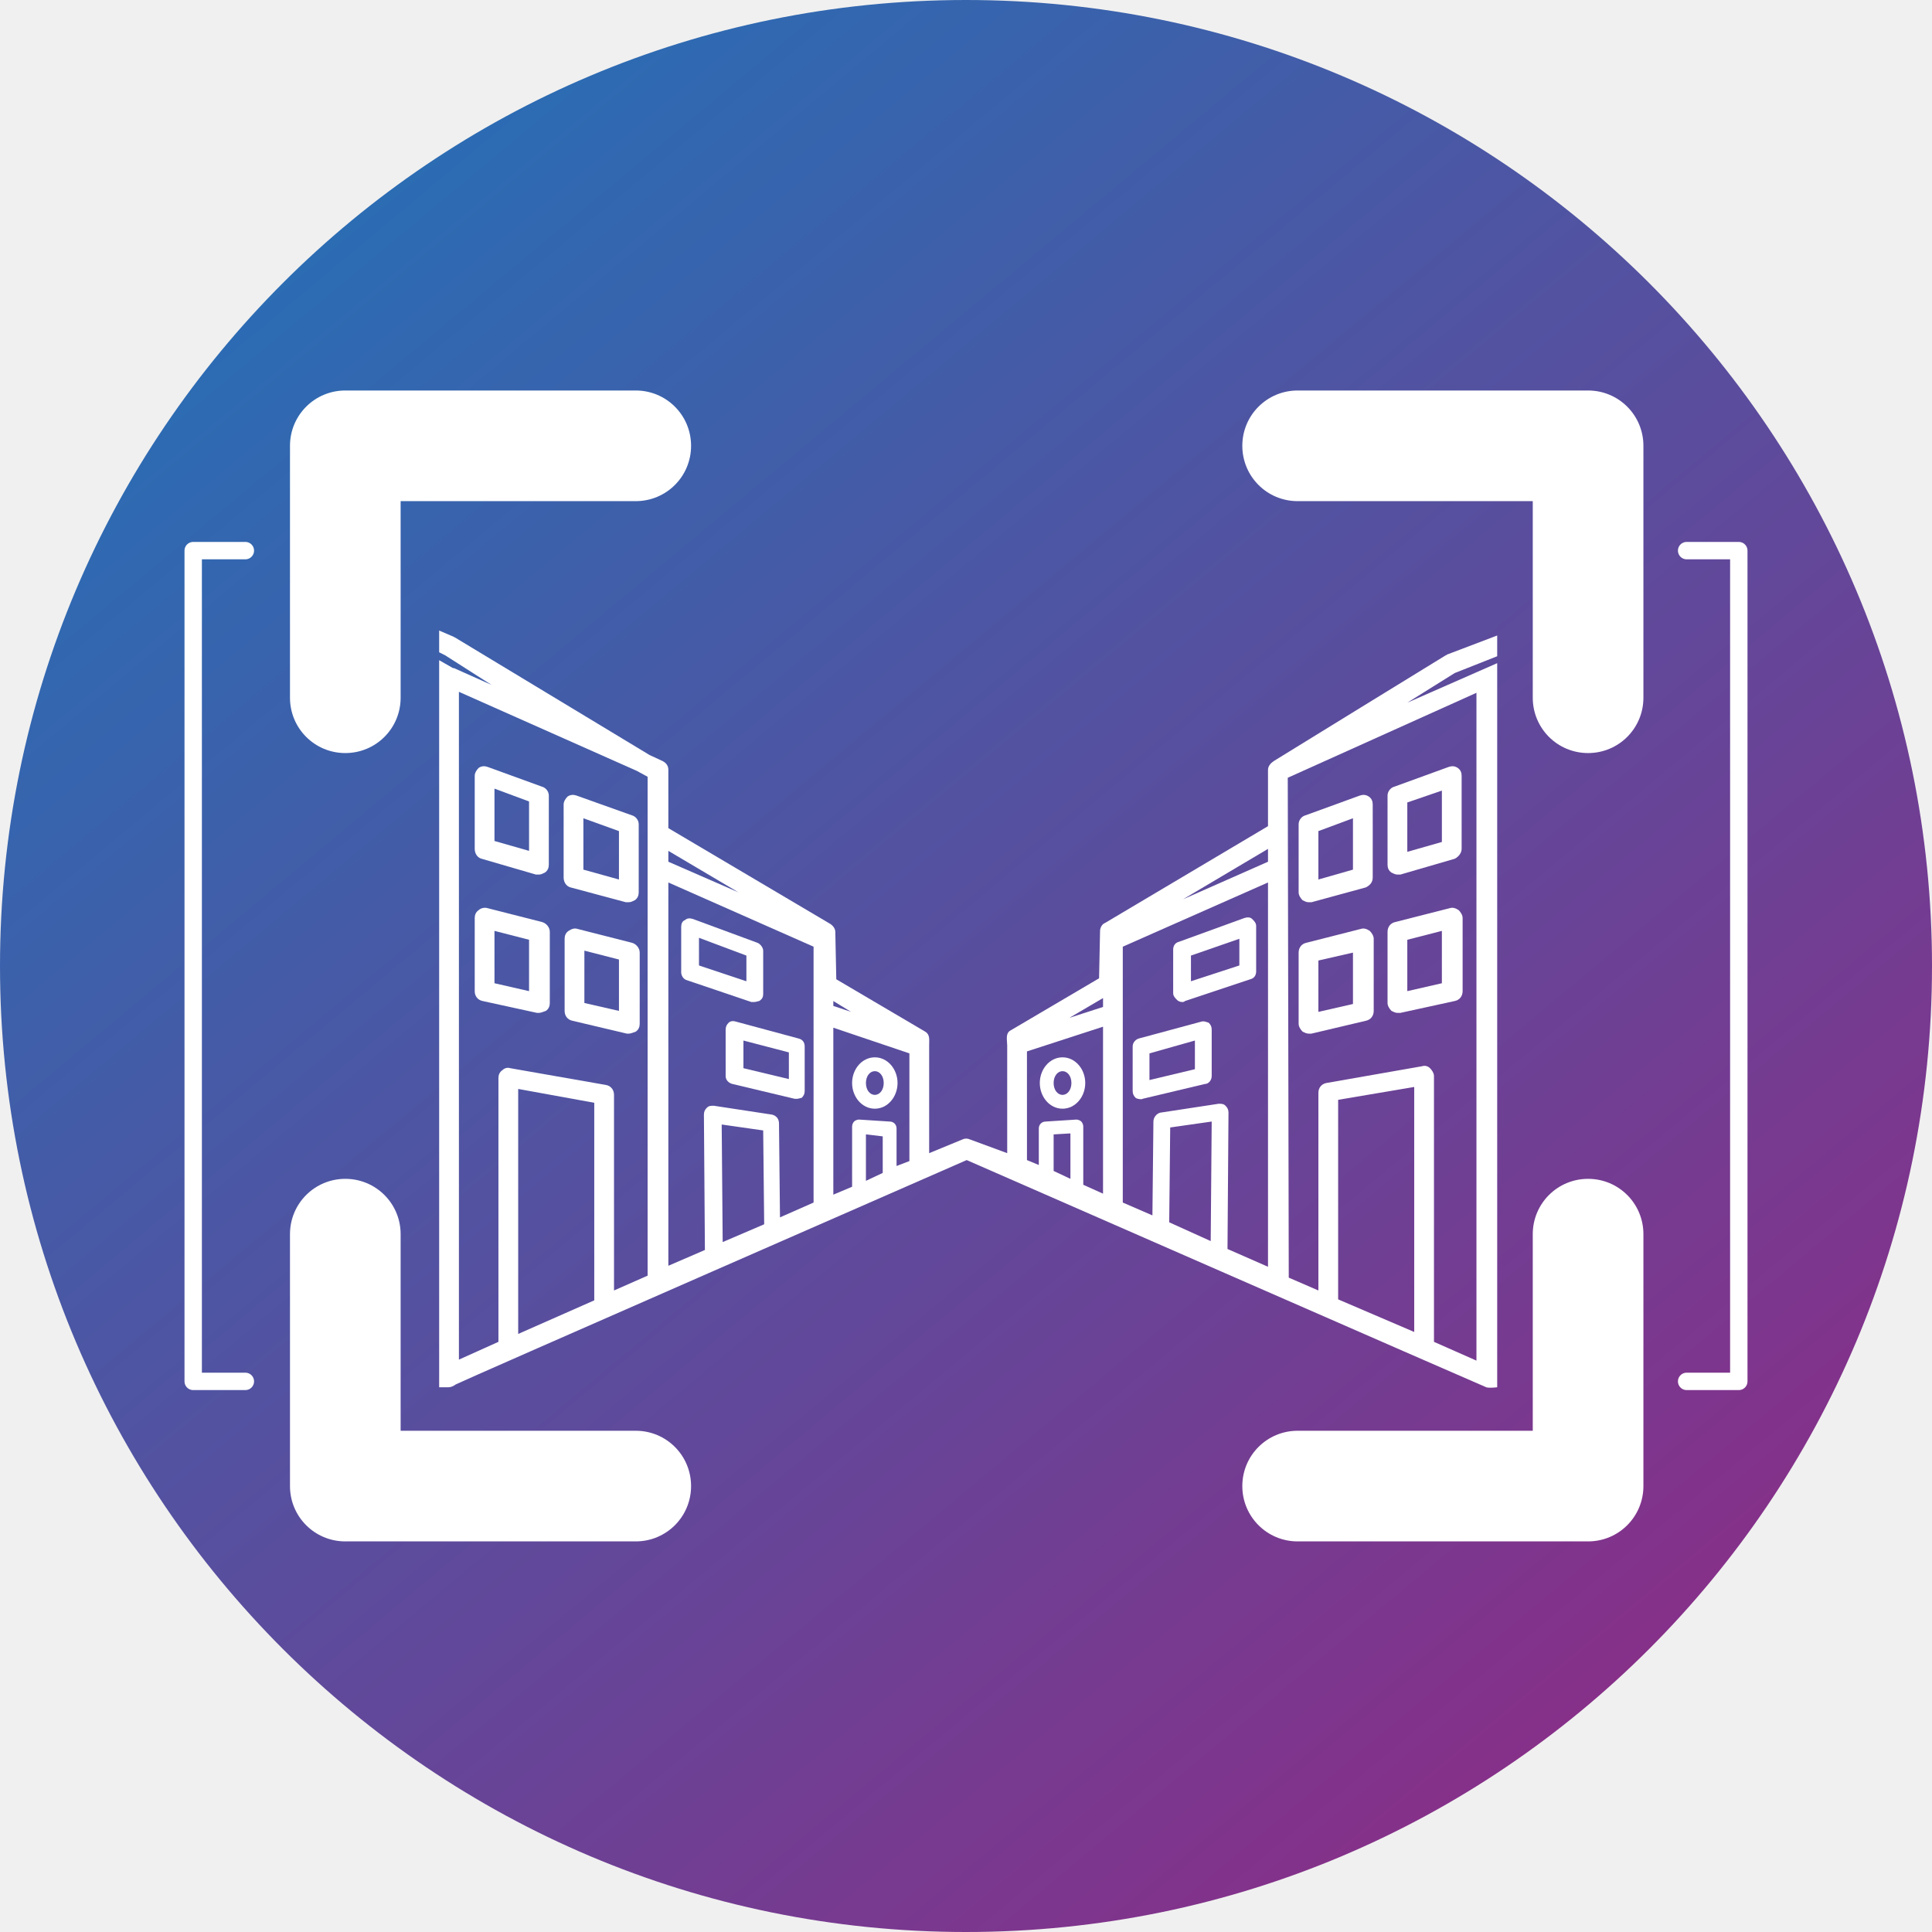
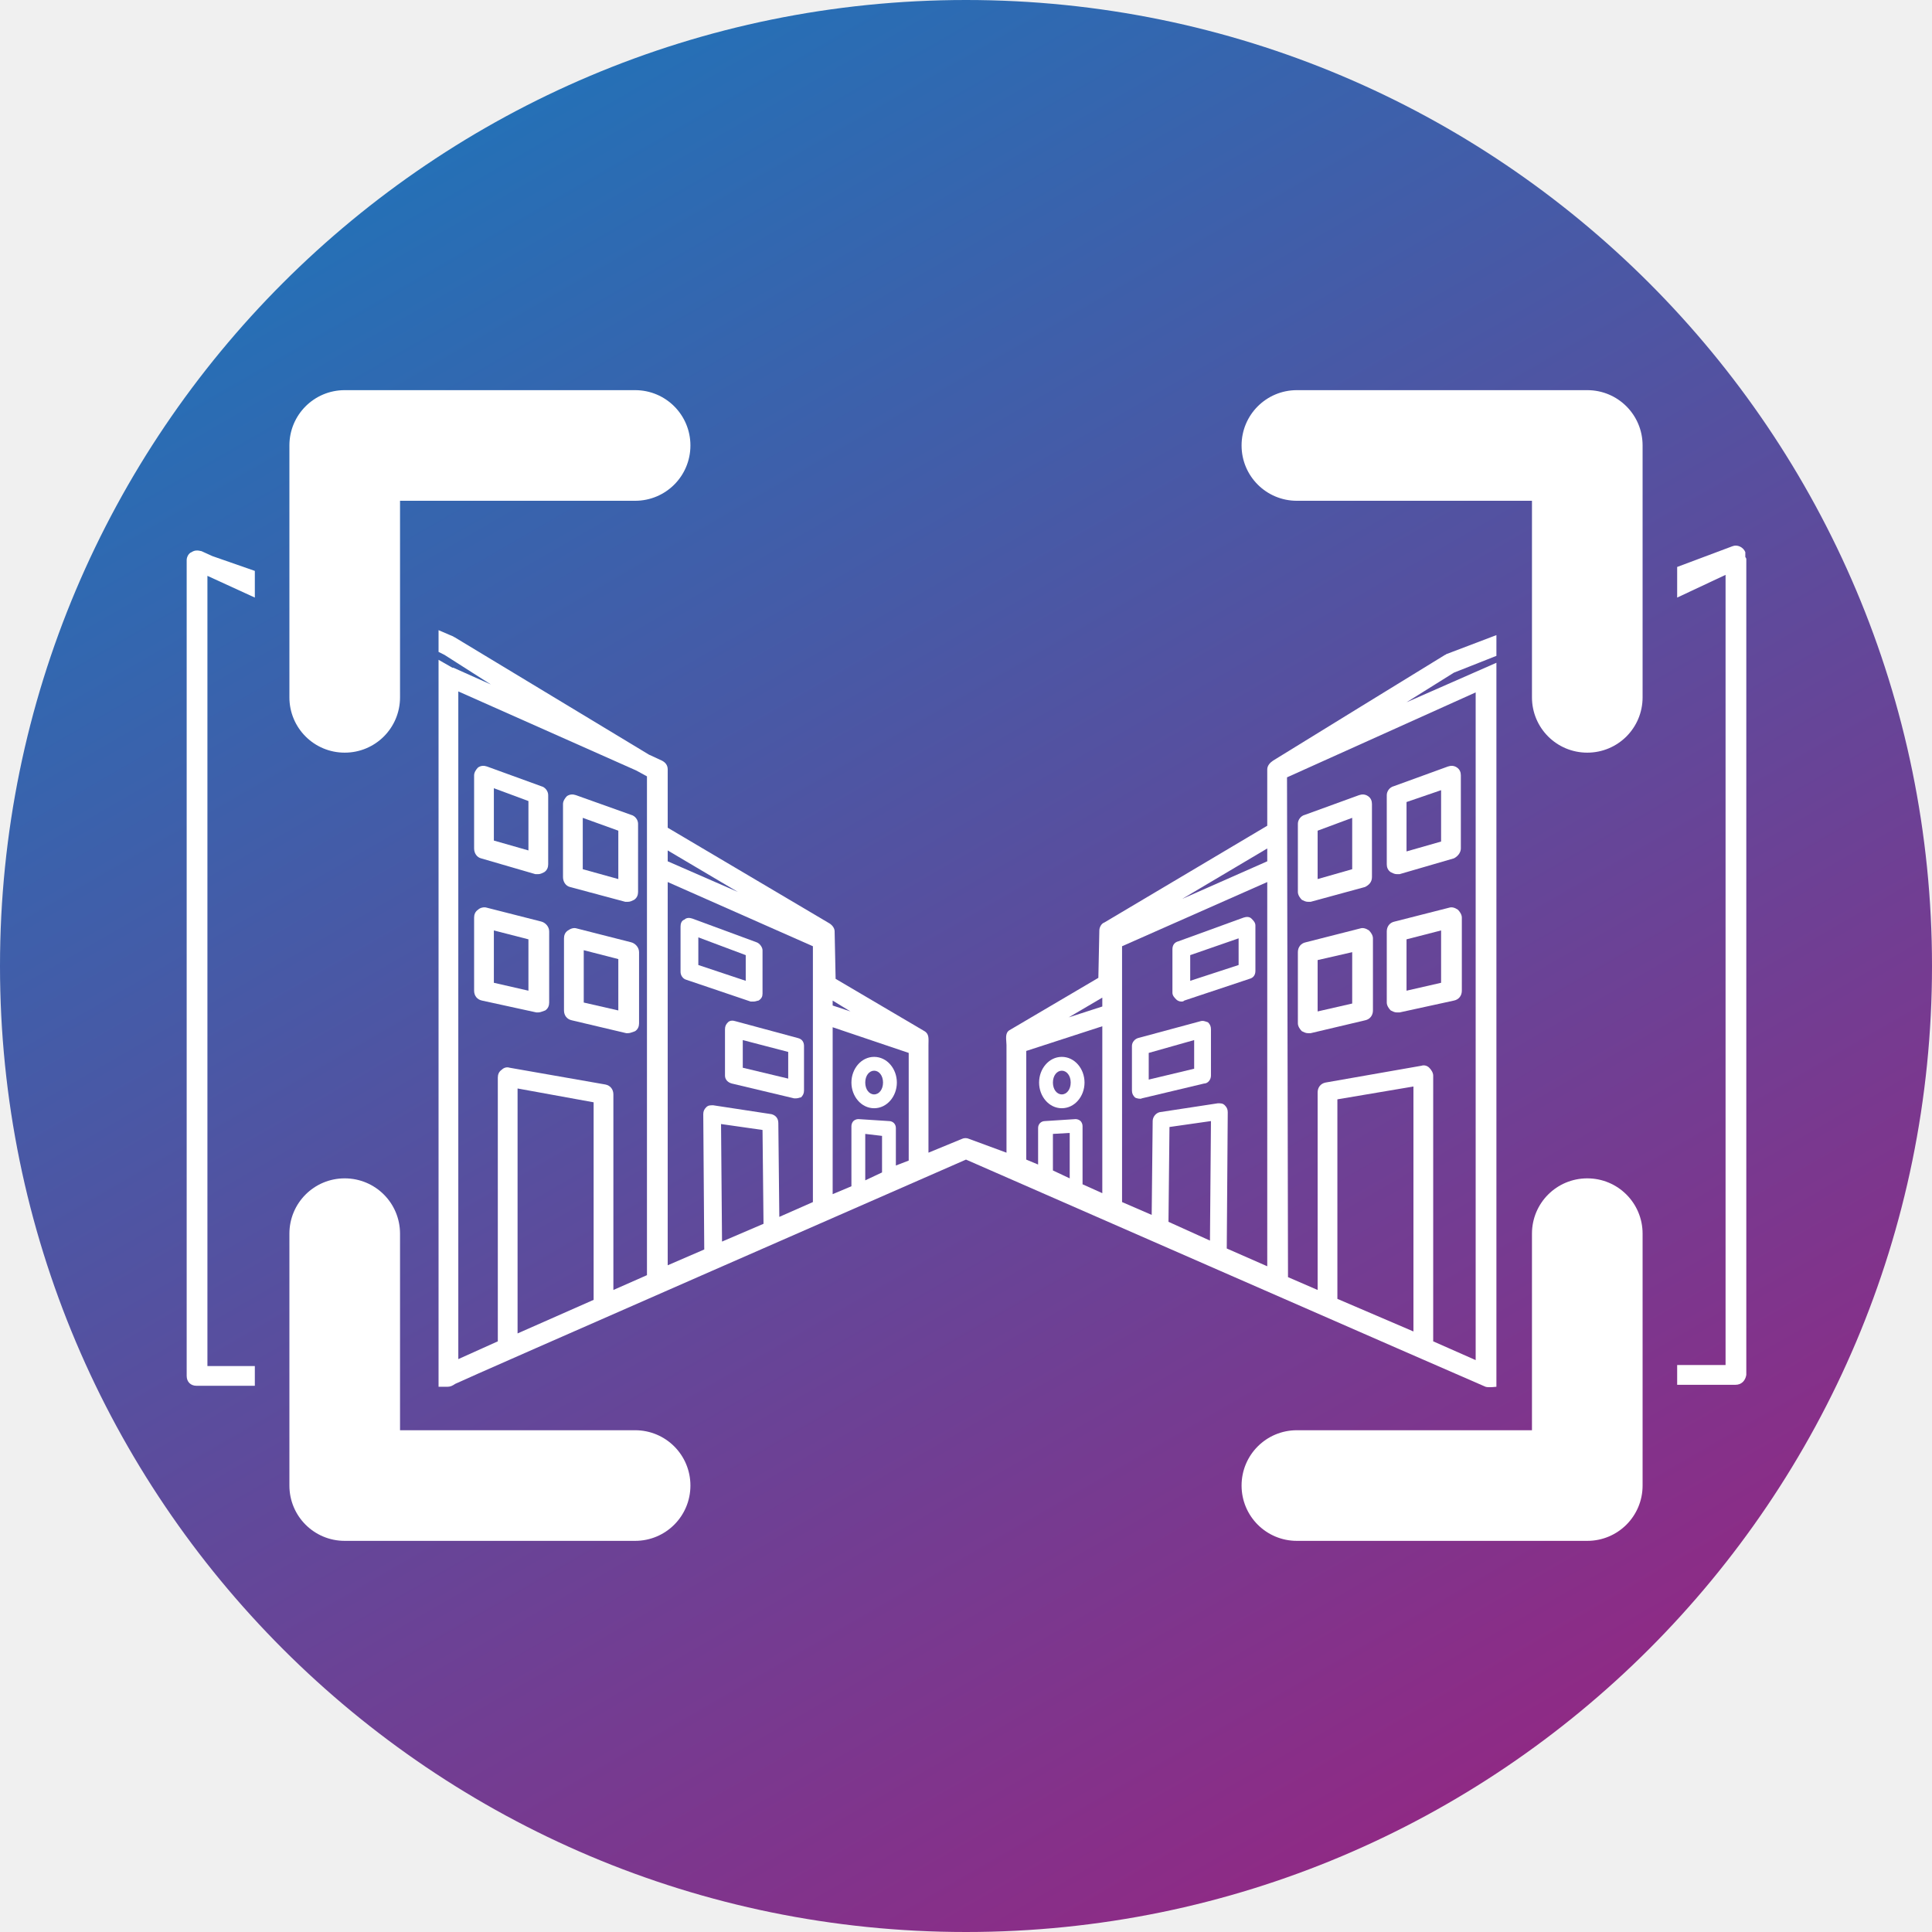
<svg xmlns="http://www.w3.org/2000/svg" width="30" height="30" viewBox="0 0 30 30" fill="none">
  <defs>
-     <linearGradient id="panoramaxGradient" gradientUnits="userSpaceOnUse" x1="27.000" y1="28.500" x2="4.500" y2="1.500">
+     <linearGradient id="panoramaxGradient" gradientUnits="userSpaceOnUse" x1="22.501" y1="27.993" x2="7.499" y2="2.007">
      <stop offset="0" stop-color="#8F2A85" />
      <stop offset="1" stop-color="#2570B6" />
    </linearGradient>
  </defs>
  <circle cx="15" cy="15" r="15" fill="url(#panoramaxGradient)" />
-   <path d="M3.810,8.550H3.000V21.450H3.810" stroke="#FFFFFF" stroke-width="0.270" stroke-linecap="round" stroke-linejoin="round" fill="none" />
-   <path d="M26.190,8.550H27.000V21.450H26.190" stroke="#FFFFFF" stroke-width="0.270" stroke-linecap="round" stroke-linejoin="round" fill="none" />
-   <g transform="matrix(0.023128 0 0 0.023128 2.8811 4.7775)" fill="#FFFFFF">
-     <path d="m 237.266,380.612 c -0.663,0 -1.327,0 -1.99,0 L 198.797,369.999 c -2.653,-0.663 -4.643,-3.316 -4.643,-6.633 V 314.285 c 0,-1.99 1.327,-3.98 2.653,-5.306 1.99,-1.327 3.98,-1.327 5.969,-0.663 l 36.48,13.265 c 2.653,0.663 4.643,3.316 4.643,5.969 v 46.429 c 0,1.99 -0.663,3.98 -2.653,5.306 -1.327,0.663 -2.653,1.327 -3.98,1.327 z m -29.847,-22.551 23.214,6.633 v -33.163 l -23.214,-8.622 z" />
-     <path d="m 237.266,473.469 c -0.663,0 -0.663,0 -1.327,0 l -36.48,-7.959 c -3.316,-0.663 -5.306,-3.316 -5.306,-6.633 v -49.082 c 0,-1.99 0.663,-3.98 2.653,-5.306 1.327,-1.327 3.98,-1.99 5.969,-1.327 l 36.48,9.286 c 2.653,0.663 5.306,3.316 5.306,6.633 v 47.755 c 0,1.99 -0.663,3.98 -2.653,5.306 -1.99,0.663 -3.316,1.327 -4.643,1.327 z m -29.847,-19.898 23.214,5.306 v -34.49 l -23.214,-5.969 z" />
-     <path d="m 297.624,487.398 c -0.663,0 -1.327,0 -1.327,0 l -36.48,-8.622 c -3.316,-0.663 -5.306,-3.316 -5.306,-6.633 v -48.419 c 0,-1.99 0.663,-3.98 2.653,-5.306 1.99,-1.327 3.98,-1.99 5.969,-1.327 l 36.48,9.286 c 2.653,0.663 5.306,3.316 5.306,6.633 v 47.755 c 0,1.99 -0.663,3.98 -2.653,5.306 -1.99,0.663 -3.316,1.327 -4.643,1.327 z m -29.847,-20.561 23.214,5.306 v -34.49 l -23.214,-5.969 z" />
-     <path d="m 381.859,466.173 c -0.663,0 -1.327,0 -1.99,0 l -43.112,-14.592 c -2.653,-0.663 -3.98,-3.316 -3.98,-5.306 v -30.51 c 0,-1.99 0.663,-3.98 2.653,-4.643 1.327,-1.327 3.316,-1.327 5.306,-0.663 l 43.112,15.918 c 1.99,0.663 3.98,3.316 3.98,5.306 v 29.184 c 0,1.99 -0.663,3.316 -2.653,4.643 -0.663,0 -1.99,0.663 -3.316,0.663 z m -37.143,-24.541 31.837,10.612 V 435 l -31.837,-11.939 z" />
-     <path d="m 410.379,531.174 c -0.663,0 -0.663,0 -1.327,0 l -41.786,-9.949 c -2.653,-0.663 -4.643,-2.653 -4.643,-5.306 v -31.174 c 0,-1.99 0.663,-3.316 1.99,-4.643 1.327,-1.327 3.316,-1.327 5.306,-0.663 l 41.786,11.276 c 2.653,0.663 3.98,2.653 3.98,5.306 v 29.847 c 0,1.99 -0.663,3.316 -1.99,4.643 -0.663,0 -1.99,0.663 -3.316,0.663 z m -35.816,-20.561 30.51,7.296 v -17.908 l -30.51,-7.959 z" />
-     <path d="m 297.624,399.183 c -0.663,0 -1.327,0 -1.99,0 l -37.143,-9.949 c -2.653,-0.663 -4.643,-3.316 -4.643,-6.633 v -49.082 c 0,-1.99 1.327,-3.98 2.653,-5.306 1.99,-1.327 3.98,-1.327 5.969,-0.663 l 37.143,13.265 c 2.653,0.663 4.643,3.316 4.643,5.969 v 45.765 c 0,1.99 -0.663,3.98 -2.653,5.306 -1.327,0.663 -2.653,1.327 -3.98,1.327 z m -30.51,-21.888 23.878,6.633 v -32.5 l -23.878,-8.622 z" />
-     <path d="m 462.777,537.806 c -8.622,0 -15.255,-7.959 -15.255,-17.245 0,-9.286 6.633,-17.245 15.255,-17.245 8.622,0 15.255,7.959 15.255,17.245 0,9.286 -6.633,17.245 -15.255,17.245 z m 0,-25.204 c -3.316,0 -5.969,3.316 -5.969,7.959 0,4.643 2.653,7.959 5.969,7.959 3.316,0 5.969,-3.316 5.969,-7.959 0,-4.643 -2.653,-7.959 -5.969,-7.959 z" />
-     <path d="m 813.646,380.612 c -1.327,0 -2.653,-0.663 -3.98,-1.327 -1.99,-1.327 -2.653,-3.316 -2.653,-5.306 v -46.429 c 0,-2.653 1.99,-5.306 4.643,-5.969 l 36.48,-13.265 c 1.99,-0.663 3.98,-0.663 5.969,0.663 1.99,1.327 2.653,3.316 2.653,5.306 v 49.082 c 0,2.653 -1.99,5.306 -4.643,6.633 l -36.48,10.612 c -0.663,0 -1.327,0 -1.99,0 z m 6.633,-48.419 v 33.163 l 23.214,-6.633 v -34.49 z" />
-     <path d="m 813.646,473.469 c -1.327,0 -2.653,-0.663 -3.98,-1.327 -1.327,-1.327 -2.653,-3.316 -2.653,-5.306 v -47.755 c 0,-3.316 1.99,-5.969 5.306,-6.633 l 36.48,-9.286 c 1.99,-0.663 3.98,0 5.969,1.327 1.327,1.327 2.653,3.316 2.653,5.306 v 49.082 c 0,3.316 -1.99,5.969 -5.306,6.633 l -36.48,7.959 c -1.327,0 -1.327,0 -1.99,0 z m 6.633,-49.082 v 34.49 l 23.214,-5.306 v -35.153 z" />
-     <path d="m 753.952,487.398 c -1.327,0 -2.653,-0.663 -3.98,-1.327 -1.327,-1.327 -2.653,-3.316 -2.653,-5.306 V 433.01 c 0,-3.316 1.99,-5.969 5.306,-6.633 l 36.48,-9.286 c 1.99,-0.663 3.98,0 5.969,1.327 1.327,1.327 2.653,3.316 2.653,5.306 v 48.419 c 0,3.316 -1.99,5.969 -5.306,6.633 l -36.48,8.622 c -0.663,0 -1.327,0 -1.99,0 z m 6.633,-49.082 v 34.49 l 23.214,-5.306 V 433.01 Z" />
-     <path d="m 669.054,466.173 c -1.327,0 -2.653,-0.663 -3.316,-1.327 -1.327,-1.327 -2.653,-2.653 -2.653,-4.643 V 431.02 c 0,-2.653 1.327,-4.643 3.98,-5.306 l 43.776,-15.918 c 1.99,-0.663 3.98,-0.663 5.306,0.663 1.327,1.327 2.653,2.653 2.653,4.643 v 30.51 c 0,2.653 -1.327,4.643 -3.98,5.306 l -43.776,14.592 c -0.663,0.663 -1.327,0.663 -1.99,0.663 z m 5.969,-31.174 v 17.245 l 32.5,-10.612 v -17.908 z" />
-     <path d="m 637.88,530.51 c -1.327,-1.327 -1.99,-2.653 -1.99,-4.643 v -29.847 c 0,-2.653 1.99,-4.643 3.98,-5.306 l 41.786,-11.276 c 1.99,-0.663 3.316,0 5.306,0.663 1.327,1.327 1.99,2.653 1.99,4.643 v 31.174 c 0,2.653 -1.99,5.306 -4.643,5.306 l -41.786,9.949 c -0.663,0.663 -3.98,0 -4.643,-0.663 z m 9.286,-29.847 v 17.908 l 30.51,-7.296 v -19.235 z" />
-     <path d="m 753.952,399.183 c -1.327,0 -2.653,-0.663 -3.98,-1.327 -1.327,-1.327 -2.653,-3.316 -2.653,-5.306 v -45.765 c 0,-2.653 1.99,-5.306 4.643,-5.969 l 36.48,-13.265 c 1.99,-0.663 3.98,-0.663 5.969,0.663 1.99,1.327 2.653,3.316 2.653,5.306 v 49.082 c 0,3.316 -1.99,5.306 -4.643,6.633 l -36.48,9.949 c -0.663,0 -1.327,0 -1.99,0 z m 6.633,-47.755 v 32.5 l 23.214,-6.633 v -34.49 z" />
-     <path d="m 588.798,537.806 c -8.622,0 -15.255,-7.959 -15.255,-17.245 0,-9.286 6.633,-17.245 15.255,-17.245 8.622,0 15.255,7.959 15.255,17.245 0,9.286 -6.633,17.245 -15.255,17.245 z m 0,-25.204 c -3.316,0 -5.969,3.316 -5.969,7.959 0,4.643 2.653,7.959 5.969,7.959 3.316,0 5.969,-3.316 5.969,-7.959 0,-4.643 -2.653,-7.959 -5.969,-7.959 z" />
-     <path d="M 880.636,234.03 V 220.101 l -33.163,12.602 c -0.663,0 -0.663,0.663 -1.327,0.663 0,0 -113.419,69.643 -115.409,70.97 -1.99,1.327 -3.98,3.316 -3.98,5.969 v 37.806 l -109.439,65 c -1.99,0.663 -3.316,3.316 -3.316,5.306 l -0.663,31.837 -59.694,35.153 c -3.316,1.99 -1.99,6.633 -1.99,9.949 0,3.316 0,72.296 0,72.296 L 526.451,558.367 c -1.327,-0.663 -3.316,-0.663 -4.643,0 l -22.551,9.286 c 0,0 0,-71.633 0,-72.296 0,-3.98 0.663,-7.296 -2.653,-9.286 l -59.694,-35.153 -0.663,-31.837 c 0,-1.99 -1.327,-3.98 -3.316,-5.306 L 324.154,349.438 v -39.133 c 0,-2.653 -1.327,-4.643 -3.98,-5.969 l -8.622,-3.98 -130.664,-78.929 c -0.663,0 -0.663,-0.663 -1.327,-0.663 l -9.286,-3.98 v 14.592 l 3.98,1.99 31.174,19.898 -25.204,-11.276 c -0.663,0 -0.663,0 -0.663,0 l -9.286,-5.306 v 15.918 458.981 13.265 h 5.969 c 1.99,0 3.316,-0.663 5.306,-1.99 1.99,-1.327 342.909,-150.562 342.909,-150.562 0,0 346.889,151.888 348.879,152.552 1.99,0.663 7.296,0 7.296,0 V 711.582 252.601 238.672 l -60.357,26.531 31.837,-19.898 z M 274.409,666.48 223.338,689.031 V 524.541 l 51.072,9.286 z m 35.816,-290.511 v 273.93 l -22.551,9.949 V 528.52 c 0,-3.316 -1.99,-5.969 -5.306,-6.633 l -64.337,-11.276 c -1.99,-0.663 -3.98,0 -5.306,1.327 -1.99,1.327 -2.653,3.316 -2.653,5.306 v 177.092 l -26.531,11.939 V 257.907 l 119.388,53.061 7.296,3.98 z m 13.929,-11.276 47.092,27.857 -47.092,-20.561 z m 35.816,183.725 27.857,3.98 0.663,63.01 -27.857,11.939 z m 61.684,-76.939 c 0,0.663 0,1.99 0,2.653 v 126.684 l -22.551,9.949 -0.663,-63.01 c 0,-3.316 -1.99,-5.306 -4.643,-5.969 l -39.133,-5.969 c -1.99,0 -3.316,0 -4.643,1.327 -1.327,1.327 -1.99,2.653 -1.99,4.643 l 0.663,90.868 -24.541,10.612 V 385.918 l 97.5,43.112 z m 13.265,-5.969 11.939,7.296 -11.939,-3.98 z m 33.163,115.409 -11.276,5.306 v -31.174 l 11.276,1.327 z m 17.908,-7.959 -8.622,3.316 v -25.204 c 0,-2.653 -1.99,-4.643 -4.643,-4.643 l -20.561,-1.327 c -1.327,0 -2.653,0.663 -3.316,1.327 -0.663,0.663 -1.327,1.99 -1.327,3.316 v 40.459 l -12.602,5.306 V 483.418 l 51.072,17.245 z m 108.113,11.939 -11.276,-5.306 v -24.541 l 11.276,-0.663 z m 21.888,9.949 -13.265,-5.969 V 549.745 c 0,-1.327 -0.663,-2.653 -1.327,-3.316 -0.663,-0.663 -1.99,-1.327 -3.316,-1.327 l -20.561,1.327 c -2.653,0 -4.643,1.99 -4.643,4.643 v 24.541 l -7.959,-3.316 v -72.959 l 51.072,-16.582 z m 0,-125.358 -22.551,7.296 22.551,-13.265 z m 72.296,157.194 -27.857,-12.602 0.663,-63.674 27.857,-3.98 z m 38.47,17.245 -27.194,-11.939 0.663,-91.531 c 0,-1.99 -0.663,-3.316 -1.99,-4.643 -1.327,-1.327 -2.653,-1.327 -4.643,-1.327 l -39.133,5.969 c -2.653,0.663 -4.643,3.316 -4.643,5.969 l -0.663,63.01 -19.898,-8.622 v -126.684 -45.102 l 97.5,-43.112 z m 0,-271.94 -57.041,25.204 57.041,-33.827 z m 47.092,293.828 V 531.837 l 51.072,-8.622 v 164.49 z m 92.858,-407.246 v 448.369 l -28.52,-12.602 V 515.918 c 0,-1.99 -1.327,-3.98 -2.653,-5.306 -1.327,-1.327 -3.316,-1.99 -5.306,-1.327 l -64.337,11.276 c -3.316,0.663 -5.306,3.316 -5.306,6.633 v 132.654 l -19.898,-8.622 -0.663,-335.613 z" />
-     <path d="m 941.657,299.03 c -20.561,0 -37.143,-16.582 -37.143,-37.143 V 129.897 H 746.656 c -20.561,0 -37.143,-16.582 -37.143,-37.143 0,-20.561 16.582,-37.143 37.143,-37.143 h 195.001 c 20.561,0 37.143,16.582 37.143,37.143 V 261.887 c 0,20.561 -16.582,37.143 -37.143,37.143 z" />
-     <path d="M 302.267,828.317 H 107.266 c -20.561,0 -37.143,-16.582 -37.143,-37.143 V 622.041 c 0,-20.561 16.582,-37.143 37.143,-37.143 20.561,0 37.143,16.582 37.143,37.143 v 131.99 h 157.858 c 20.561,0 37.143,16.582 37.143,37.143 0,20.561 -16.582,37.143 -37.143,37.143 z" />
-     <path d="m 107.266,299.03 c -20.561,0 -37.143,-16.582 -37.143,-37.143 V 92.754 c 0,-20.561 16.582,-37.143 37.143,-37.143 h 195.001 c 20.561,0 37.143,16.582 37.143,37.143 0,20.561 -16.582,37.143 -37.143,37.143 H 144.409 v 131.99 c 0,20.561 -16.582,37.143 -37.143,37.143 z" />
-     <path d="M 941.657,828.317 H 746.656 c -20.561,0 -37.143,-16.582 -37.143,-37.143 0,-20.561 16.582,-37.143 37.143,-37.143 H 904.514 V 622.041 c 0,-20.561 16.582,-37.143 37.143,-37.143 20.561,0 37.143,16.582 37.143,37.143 v 169.133 c 0,20.561 -16.582,37.143 -37.143,37.143 z" />
+   <g transform="matrix(0.023124 0 0 0.023124 -2.40029 8.95638)" fill="#FFFFFF">
+     <path d="m 465.282,199.673 c -0.663,0 -1.327,0 -1.99,0 l -36.48,-10.612 c -2.653,-0.663 -4.643,-3.316 -4.643,-6.633 v -49.082 c 0,-1.99 1.327,-3.98 2.653,-5.306 1.99,-1.327 3.98,-1.327 5.969,-0.663 l 36.48,13.265 c 2.653,0.663 4.643,3.316 4.643,5.969 v 46.429 c 0,1.99 -0.663,3.98 -2.653,5.306 -1.327,0.663 -2.653,1.327 -3.98,1.327 z m -29.847,-22.551 23.214,6.633 v -33.163 l -23.214,-8.622 z" />
+     <path d="m 465.282,292.53 c -0.663,0 -0.663,0 -1.327,0 l -36.48,-7.959 c -3.316,-0.663 -5.306,-3.316 -5.306,-6.633 V 228.857 c 0,-1.99 0.663,-3.98 2.653,-5.306 1.327,-1.327 3.98,-1.99 5.969,-1.327 l 36.48,9.286 c 2.653,0.663 5.306,3.316 5.306,6.633 v 47.755 c 0,1.99 -0.663,3.98 -2.653,5.306 -1.99,0.663 -3.316,1.327 -4.643,1.327 z m -29.847,-19.898 23.214,5.306 v -34.49 l -23.214,-5.969 z" />
+     <path d="m 525.639,306.459 c -0.663,0 -1.327,0 -1.327,0 l -36.48,-8.622 c -3.316,-0.663 -5.306,-3.316 -5.306,-6.633 v -48.419 c 0,-1.99 0.663,-3.98 2.653,-5.306 1.99,-1.327 3.98,-1.99 5.969,-1.327 l 36.48,9.286 c 2.653,0.663 5.306,3.316 5.306,6.633 v 47.755 c 0,1.99 -0.663,3.98 -2.653,5.306 -1.99,0.663 -3.316,1.327 -4.643,1.327 z m -29.847,-20.561 23.214,5.306 v -34.49 l -23.214,-5.969 z" />
+     <path d="m 609.874,285.234 c -0.663,0 -1.327,0 -1.99,0 l -43.112,-14.592 c -2.653,-0.663 -3.98,-3.316 -3.98,-5.306 v -30.51 c 0,-1.99 0.663,-3.98 2.653,-4.643 1.327,-1.327 3.316,-1.327 5.306,-0.663 l 43.112,15.918 c 1.99,0.663 3.98,3.316 3.98,5.306 v 29.184 c 0,1.99 -0.663,3.316 -2.653,4.643 -0.663,0 -1.99,0.663 -3.316,0.663 z m -37.143,-24.541 31.837,10.612 v -17.245 l -31.837,-11.939 z" />
+     <path d="m 638.394,350.235 c -0.663,0 -0.663,0 -1.327,0 l -41.786,-9.949 c -2.653,-0.663 -4.643,-2.653 -4.643,-5.306 v -31.174 c 0,-1.99 0.663,-3.316 1.99,-4.643 1.327,-1.327 3.316,-1.327 5.306,-0.663 l 41.786,11.276 c 2.653,0.663 3.98,2.653 3.98,5.306 v 29.847 c 0,1.99 -0.663,3.316 -1.99,4.643 -0.663,0 -1.99,0.663 -3.316,0.663 z m -35.816,-20.561 30.51,7.296 V 319.061 l -30.51,-7.959 z" />
+     <path d="m 525.639,218.244 c -0.663,0 -1.327,0 -1.99,0 l -37.143,-9.949 c -2.653,-0.663 -4.643,-3.316 -4.643,-6.633 v -49.082 c 0,-1.99 1.327,-3.98 2.653,-5.306 1.99,-1.327 3.98,-1.327 5.969,-0.663 l 37.143,13.265 c 2.653,0.663 4.643,3.316 4.643,5.969 v 45.765 c 0,1.99 -0.663,3.98 -2.653,5.306 -1.327,0.663 -2.653,1.327 -3.98,1.327 z m -30.51,-21.888 23.878,6.633 v -32.5 l -23.878,-8.622 z" />
+     <path d="m 690.793,356.867 c -8.622,0 -15.255,-7.959 -15.255,-17.245 0,-9.286 6.633,-17.245 15.255,-17.245 8.622,0 15.255,7.959 15.255,17.245 0,9.286 -6.633,17.245 -15.255,17.245 z m 0,-25.204 c -3.316,0 -5.969,3.316 -5.969,7.959 0,4.643 2.653,7.959 5.969,7.959 3.316,0 5.969,-3.316 5.969,-7.959 0,-4.643 -2.653,-7.959 -5.969,-7.959 z" />
+     <path d="m 1041.661,199.673 c -1.327,0 -2.653,-0.663 -3.98,-1.327 -1.99,-1.327 -2.653,-3.316 -2.653,-5.306 v -46.429 c 0,-2.653 1.99,-5.306 4.643,-5.969 l 36.48,-13.265 c 1.99,-0.663 3.98,-0.663 5.969,0.663 1.99,1.327 2.653,3.316 2.653,5.306 v 49.082 c 0,2.653 -1.99,5.306 -4.643,6.633 l -36.48,10.612 c -0.663,0 -1.327,0 -1.99,0 z m 6.633,-48.419 v 33.163 l 23.214,-6.633 v -34.49 z" />
+     <path d="m 1041.661,292.53 c -1.327,0 -2.653,-0.663 -3.98,-1.327 -1.327,-1.327 -2.653,-3.316 -2.653,-5.306 v -47.755 c 0,-3.316 1.99,-5.969 5.306,-6.633 l 36.48,-9.286 c 1.99,-0.663 3.98,0 5.969,1.327 1.327,1.327 2.653,3.316 2.653,5.306 v 49.082 c 0,3.316 -1.99,5.969 -5.306,6.633 l -36.48,7.959 c -1.327,0 -1.327,0 -1.99,0 z m 6.633,-49.082 v 34.49 l 23.214,-5.306 v -35.153 z" />
+     <path d="m 981.967,306.459 c -1.327,0 -2.653,-0.663 -3.98,-1.327 -1.327,-1.327 -2.653,-3.316 -2.653,-5.306 v -47.755 c 0,-3.316 1.99,-5.969 5.306,-6.633 l 36.48,-9.286 c 1.99,-0.663 3.98,0 5.969,1.327 1.327,1.327 2.653,3.316 2.653,5.306 v 48.419 c 0,3.316 -1.99,5.969 -5.306,6.633 l -36.48,8.622 c -0.663,0 -1.327,0 -1.99,0 z m 6.633,-49.082 v 34.49 l 23.214,-5.306 v -34.49 z" />
+     <path d="m 897.069,285.234 c -1.327,0 -2.653,-0.663 -3.316,-1.327 -1.327,-1.327 -2.653,-2.653 -2.653,-4.643 v -29.184 c 0,-2.653 1.327,-4.643 3.98,-5.306 l 43.776,-15.918 c 1.99,-0.663 3.98,-0.663 5.306,0.663 1.327,1.327 2.653,2.653 2.653,4.643 v 30.51 c 0,2.653 -1.327,4.643 -3.98,5.306 l -43.776,14.592 c -0.663,0.663 -1.327,0.663 -1.99,0.663 z m 5.969,-31.174 v 17.245 l 32.5,-10.612 v -17.908 z" />
+     <path d="m 865.895,349.571 c -1.327,-1.327 -1.99,-2.653 -1.99,-4.643 v -29.847 c 0,-2.653 1.99,-4.643 3.98,-5.306 l 41.786,-11.276 c 1.99,-0.663 3.316,0 5.306,0.663 1.327,1.327 1.99,2.653 1.99,4.643 v 31.174 c 0,2.653 -1.99,5.306 -4.643,5.306 l -41.786,9.949 c -0.663,0.663 -3.98,0 -4.643,-0.663 z m 9.286,-29.847 v 17.908 l 30.51,-7.296 v -19.235 z" />
+     <path d="m 981.967,218.244 c -1.327,0 -2.653,-0.663 -3.98,-1.327 -1.327,-1.327 -2.653,-3.316 -2.653,-5.306 v -45.765 c 0,-2.653 1.99,-5.306 4.643,-5.969 l 36.48,-13.265 c 1.99,-0.663 3.98,-0.663 5.969,0.663 1.99,1.327 2.653,3.316 2.653,5.306 v 49.082 c 0,3.316 -1.99,5.306 -4.643,6.633 l -36.48,9.949 c -0.663,0 -1.327,0 -1.99,0 z m 6.633,-47.755 v 32.5 l 23.214,-6.633 v -34.49 z" />
+     <path d="m 816.813,356.867 c -8.622,0 -15.255,-7.959 -15.255,-17.245 0,-9.286 6.633,-17.245 15.255,-17.245 8.622,0 15.255,7.959 15.255,17.245 0,9.286 -6.633,17.245 -15.255,17.245 z m 0,-25.204 c -3.316,0 -5.969,3.316 -5.969,7.959 0,4.643 2.653,7.959 5.969,7.959 3.316,0 5.969,-3.316 5.969,-7.959 0,-4.643 -2.653,-7.959 -5.969,-7.959 z" />
+     <path d="m 1275.795,-13.236 c 0,-1.327 0,-1.99 0,-3.316 -1.327,-3.316 -5.306,-5.306 -8.623,-3.98 l -37.143,13.929 V 7.325 13.958 l 32.5,-15.255 V 529.317 h -32.5 v 13.265 h 39.133 c 3.98,0 6.633,-2.653 7.296,-6.633 V -11.91 c 0,0 0,-0.663 -0.663,-1.327 z" />
+     <path d="m 1108.651,53.091 v -13.929 l -33.163,12.602 c -0.663,0 -0.663,0.663 -1.327,0.663 0,0 -113.419,69.643 -115.409,70.97 -1.99,1.327 -3.98,3.316 -3.98,5.969 v 37.806 l -109.439,65 c -1.99,0.663 -3.316,3.316 -3.316,5.306 l -0.663,31.837 -59.694,35.153 c -3.316,1.99 -1.99,6.633 -1.99,9.949 0,3.316 0,72.296 0,72.296 l -25.204,-9.286 c -1.327,-0.663 -3.316,-0.663 -4.643,0 l -22.551,9.286 c 0,0 0,-71.633 0,-72.296 0,-3.98 0.663,-7.296 -2.653,-9.286 l -59.694,-35.153 -0.663,-31.837 c 0,-1.99 -1.327,-3.98 -3.316,-5.306 L 552.17,168.499 v -39.133 c 0,-2.653 -1.327,-4.643 -3.98,-5.969 l -8.622,-3.98 -130.664,-78.929 c -0.663,0 -0.663,-0.663 -1.327,-0.663 l -9.286,-3.98 v 14.592 l 3.98,1.99 31.174,19.898 -25.204,-11.276 c -0.663,0 -0.663,0 -0.663,0 l -9.286,-5.306 v 15.918 458.981 13.265 h 5.969 c 1.99,0 3.316,-0.663 5.306,-1.99 1.99,-1.327 342.909,-150.562 342.909,-150.562 0,0 346.889,151.888 348.879,152.552 1.99,0.663 7.296,0 7.296,0 V 530.643 71.662 57.734 l -60.357,26.531 31.837,-19.898 z M 502.425,485.541 451.353,508.092 V 343.602 l 51.072,9.286 z m 35.816,-290.511 v 273.93 l -22.551,9.949 V 347.582 c 0,-3.316 -1.99,-5.969 -5.306,-6.633 l -64.337,-11.276 c -1.99,-0.663 -3.98,0 -5.306,1.327 -1.99,1.327 -2.653,3.316 -2.653,5.306 v 177.092 l -26.531,11.939 V 76.968 l 119.388,53.061 7.296,3.98 z m 13.929,-11.276 47.092,27.857 -47.092,-20.561 z m 35.816,183.725 27.857,3.98 0.663,63.01 -27.857,11.939 z m 61.684,-76.939 c 0,0.663 0,1.99 0,2.653 v 126.684 l -22.551,9.949 -0.663,-63.01 c 0,-3.316 -1.99,-5.306 -4.643,-5.969 L 582.68,354.877 c -1.99,0 -3.316,0 -4.643,1.327 -1.327,1.327 -1.99,2.653 -1.99,4.643 l 0.663,90.868 -24.541,10.612 V 204.979 l 97.5,43.112 z m 13.265,-5.969 11.939,7.296 -11.939,-3.98 z m 33.163,115.409 -11.276,5.306 v -31.174 l 11.276,1.327 z m 17.908,-7.959 -8.622,3.316 V 370.133 c 0,-2.653 -1.99,-4.643 -4.643,-4.643 l -20.561,-1.327 c -1.327,0 -2.653,0.663 -3.316,1.327 -0.663,0.663 -1.327,1.99 -1.327,3.316 v 40.459 l -12.602,5.306 V 302.479 l 51.072,17.245 z m 108.113,11.939 -11.276,-5.306 v -24.541 l 11.276,-0.663 z m 21.888,9.949 -13.265,-5.969 v -39.133 c 0,-1.327 -0.663,-2.653 -1.327,-3.316 -0.663,-0.663 -1.99,-1.327 -3.316,-1.327 l -20.561,1.327 c -2.653,0 -4.643,1.99 -4.643,4.643 v 24.541 l -7.959,-3.316 v -72.959 l 51.072,-16.582 z m 0,-125.358 -22.551,7.296 22.551,-13.265 z m 72.296,157.194 -27.857,-12.602 0.663,-63.674 27.857,-3.98 z m 38.47,17.245 -27.194,-11.939 0.663,-91.531 c 0,-1.99 -0.663,-3.316 -1.99,-4.643 -1.327,-1.327 -2.653,-1.327 -4.643,-1.327 l -39.133,5.969 c -2.653,0.663 -4.643,3.316 -4.643,5.969 l -0.663,63.01 -19.898,-8.622 v -126.684 -45.102 l 97.5,-43.112 z m 0,-271.94 -57.041,25.204 57.041,-33.827 z M 1001.865,484.878 V 350.898 l 51.072,-8.622 V 506.766 Z M 1094.723,77.632 V 526 l -28.52,-12.602 V 334.979 c 0,-1.99 -1.327,-3.98 -2.653,-5.306 -1.327,-1.327 -3.316,-1.99 -5.306,-1.327 l -64.337,11.276 c -3.316,0.663 -5.306,3.316 -5.306,6.633 v 132.654 l -19.898,-8.622 -0.663,-335.613 z" />
+     <path d="M 243.087,-0.634 274.924,13.958 V 9.978 -3.95 l -28.521,-9.949 -7.296,-3.316 c -2.653,-0.663 -4.643,-0.663 -6.633,0.663 -1.99,0.663 -3.316,3.316 -3.316,5.306 V 536.613 c 0,3.98 2.653,6.633 6.633,6.633 h 39.133 V 529.98 h -31.837 z" />
+     <path d="m 1169.672,118.091 c -20.561,0 -37.143,-16.582 -37.143,-37.143 V -51.042 H 974.671 c -20.561,0 -37.143,-16.582 -37.143,-37.143 0,-20.561 16.582,-37.143 37.143,-37.143 h 195.001 c 20.561,0 37.143,16.582 37.143,37.143 V 80.948 c 0,20.561 -16.582,37.143 -37.143,37.143 z" />
+     <path d="M 530.282,647.378 H 335.281 c -20.561,0 -37.143,-16.582 -37.143,-37.143 V 441.102 c 0,-20.561 16.582,-37.143 37.143,-37.143 20.561,0 37.143,16.582 37.143,37.143 v 131.99 h 157.858 c 20.561,0 37.143,16.582 37.143,37.143 0,20.561 -16.582,37.143 -37.143,37.143 z" />
+     <path d="m 335.281,118.091 c -20.561,0 -37.143,-16.582 -37.143,-37.143 V -88.185 c 0,-20.561 16.582,-37.143 37.143,-37.143 h 195.001 c 20.561,0 37.143,16.582 37.143,37.143 0,20.561 -16.582,37.143 -37.143,37.143 H 372.424 V 80.948 c 0,20.561 -16.582,37.143 -37.143,37.143 z" />
+     <path d="M 1169.672,647.378 H 974.671 c -20.561,0 -37.143,-16.582 -37.143,-37.143 0,-20.561 16.582,-37.143 37.143,-37.143 H 1132.529 V 441.102 c 0,-20.561 16.582,-37.143 37.143,-37.143 20.561,0 37.143,16.582 37.143,37.143 v 169.133 c 0,20.561 -16.582,37.143 -37.143,37.143 z" />
  </g>
</svg>
